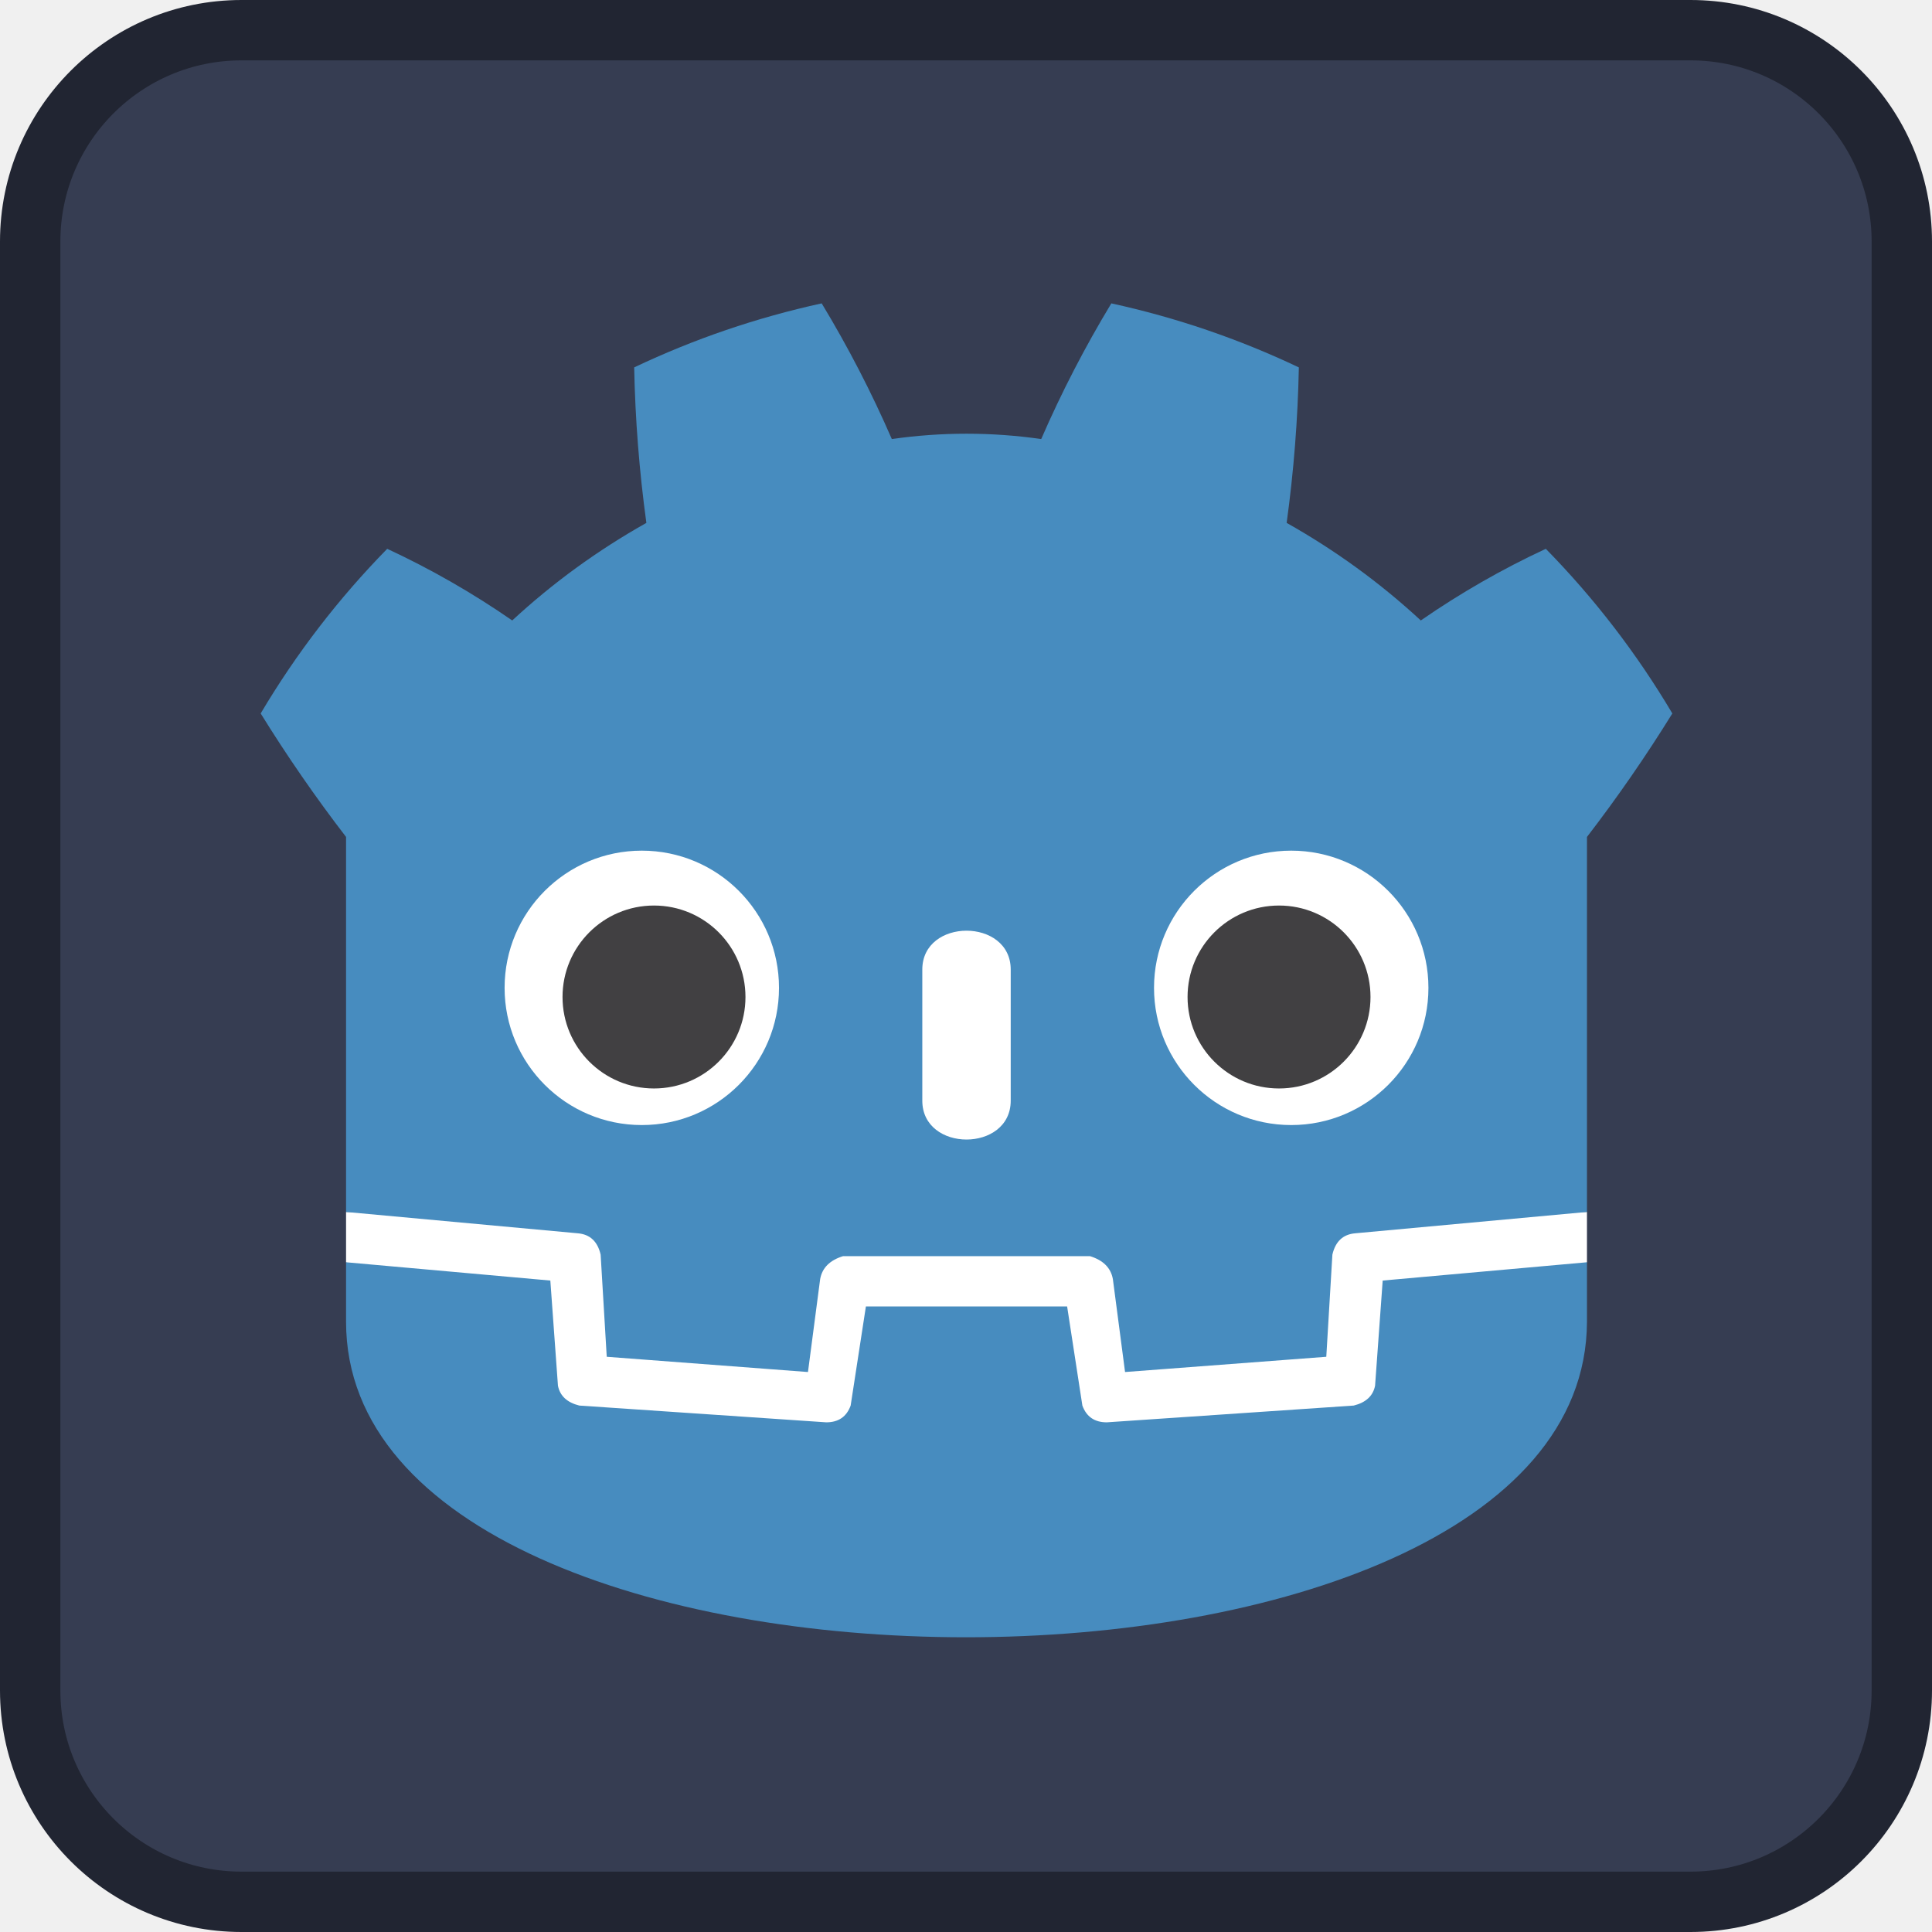
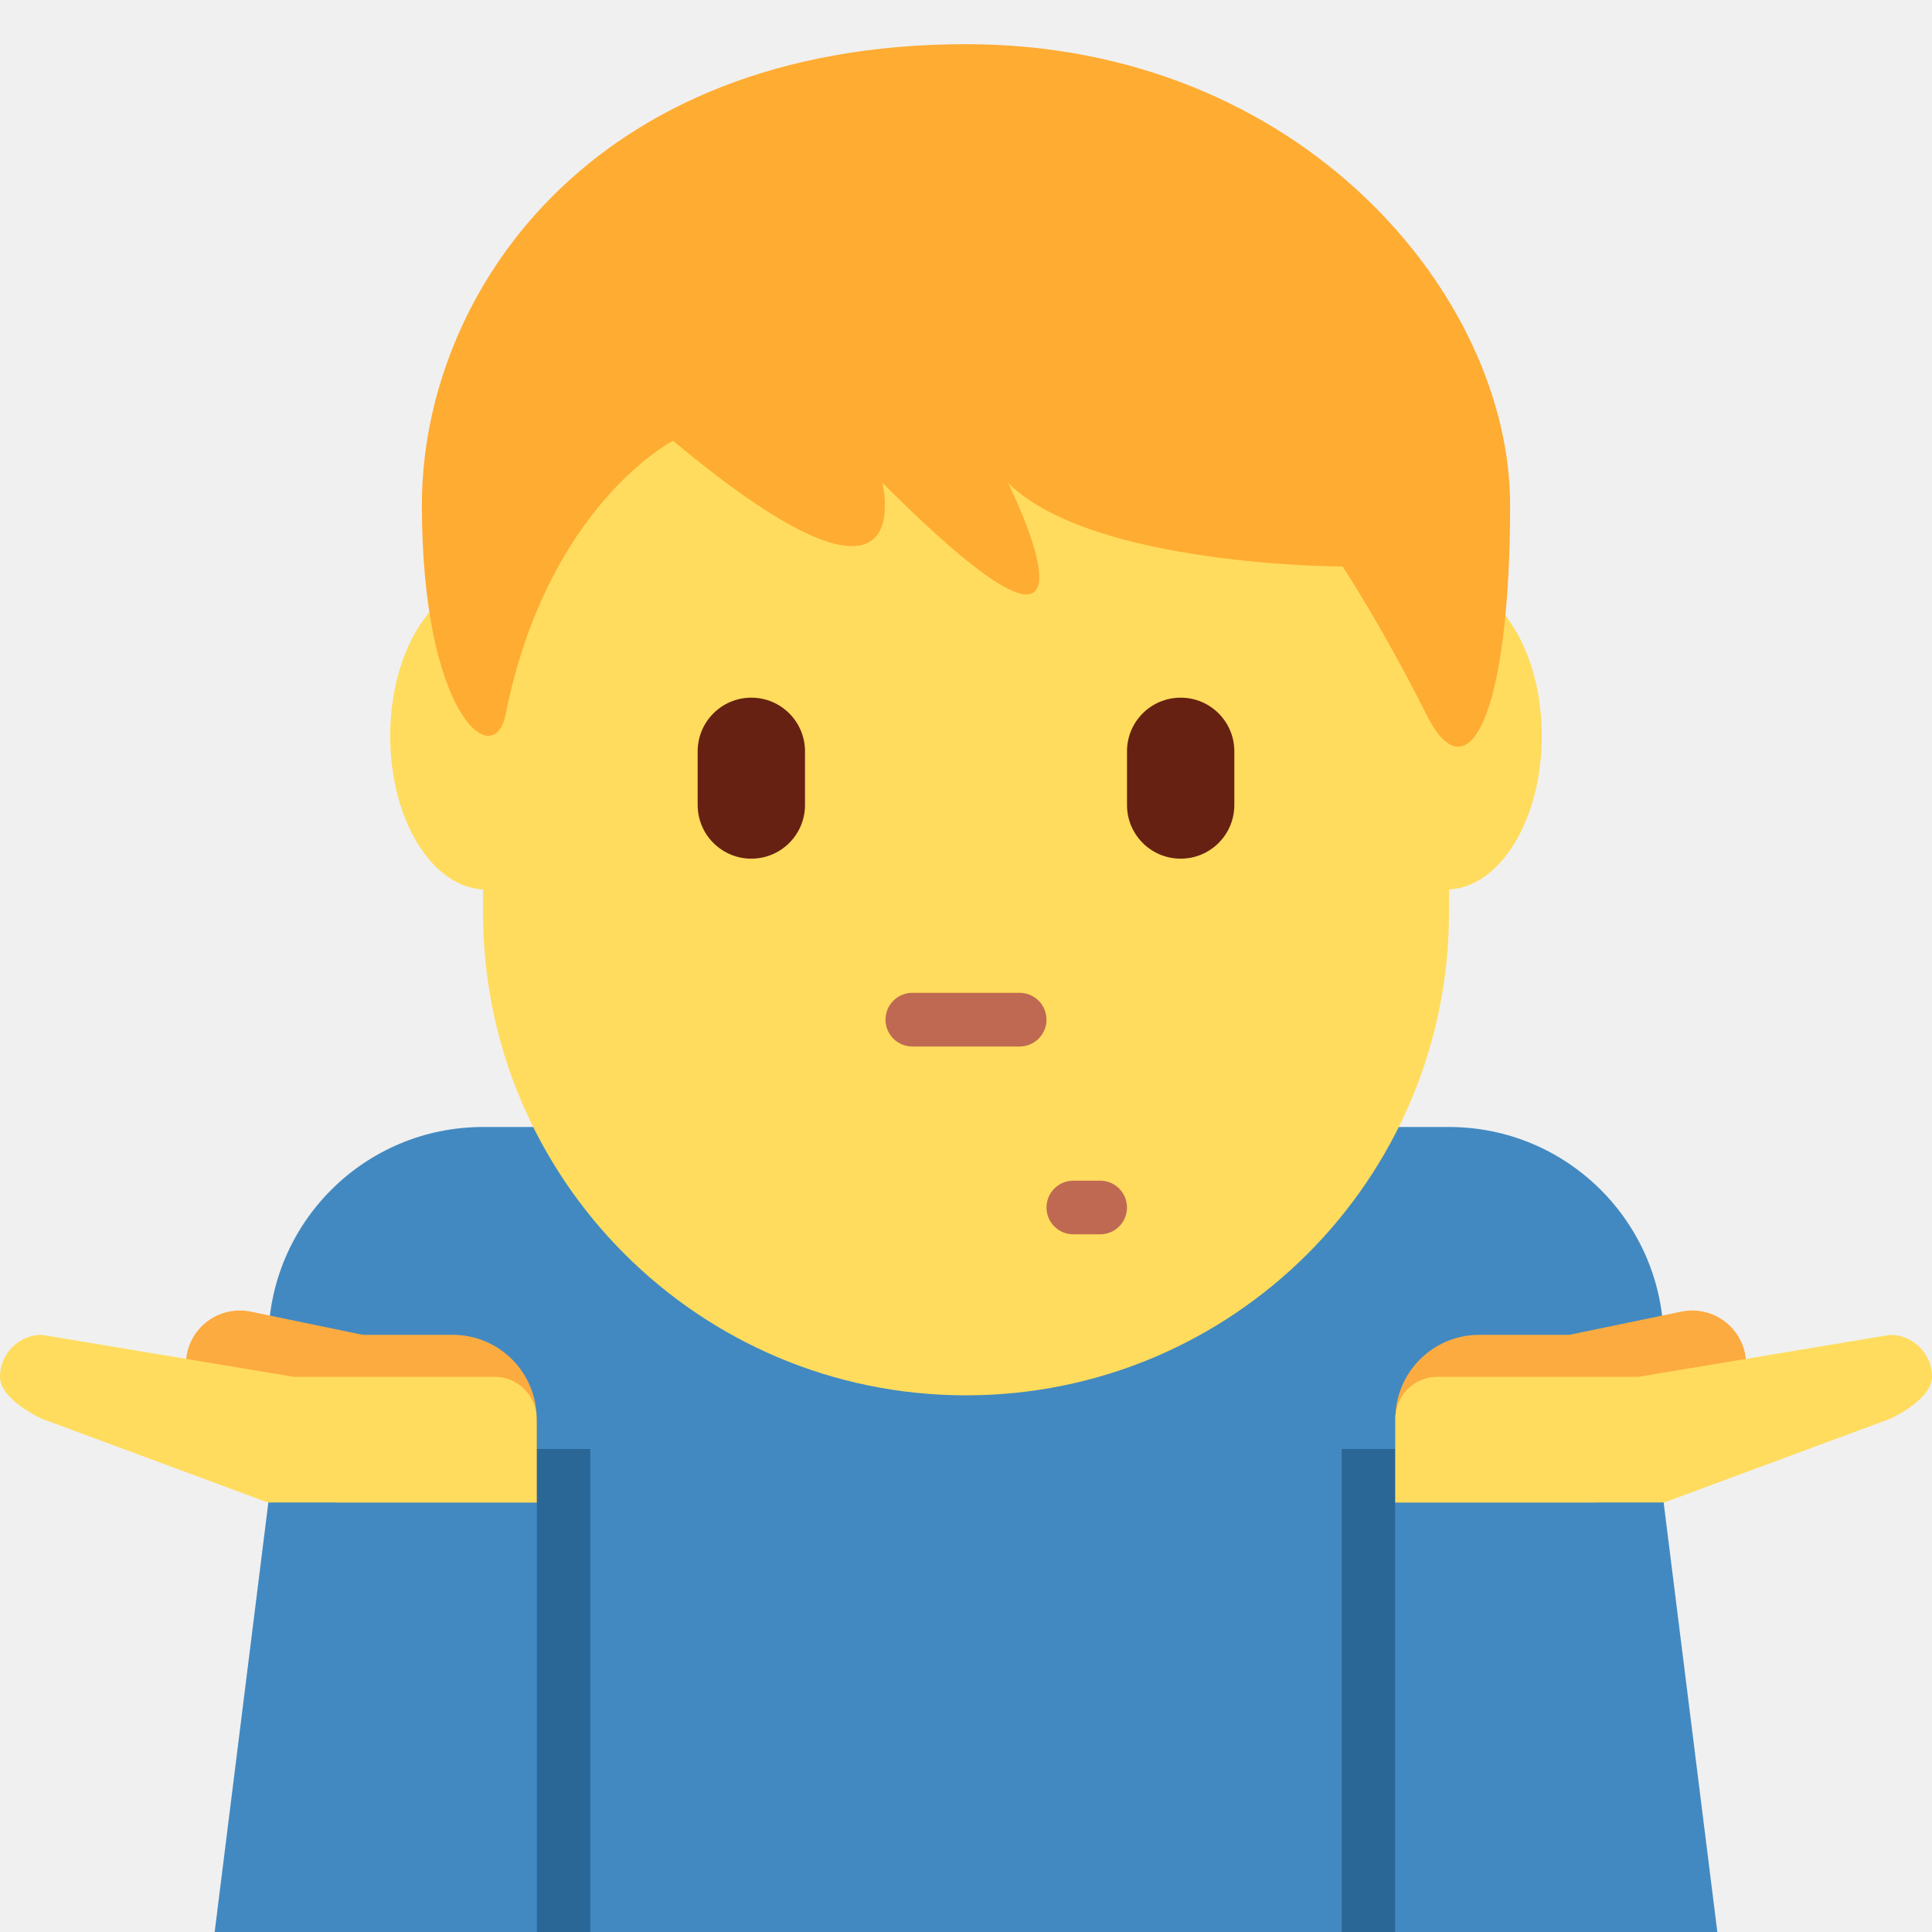
- <svg xmlns="http://www.w3.org/2000/svg" width="128" height="128">
-   <rect width="124" height="124" x="2" y="2" fill="#363d52" stroke="#212532" stroke-width="4" rx="14" />
-   <g fill="#fff" transform="translate(12.322 12.322)scale(.101)">
-     <path d="M105 673v33q407 354 814 0v-33z" />
-     <path fill="#478cbf" d="m105 673 152 14q12 1 15 14l4 67 132 10 8-61q2-11 15-15h162q13 4 15 15l8 61 132-10 4-67q3-13 15-14l152-14V427q30-39 56-81-35-59-83-108-43 20-82 47-40-37-88-64 7-51 8-102-59-28-123-42-26 43-46 89-49-7-98 0-20-46-46-89-64 14-123 42 1 51 8 102-48 27-88 64-39-27-82-47-48 49-83 108 26 42 56 81zm0 33v39c0 276 813 276 814 0v-39l-134 12-5 69q-2 10-14 13l-162 11q-12 0-16-11l-10-65H446l-10 65q-4 11-16 11l-162-11q-12-3-14-13l-5-69z" />
-     <path d="M483 600c0 34 58 34 58 0v-86c0-34-58-34-58 0z" />
-     <circle cx="725" cy="526" r="90" />
-     <circle cx="299" cy="526" r="90" />
-   </g>
-   <g fill="#414042" transform="translate(12.322 12.322)scale(.101)">
-     <circle cx="307" cy="532" r="60" />
-     <circle cx="717" cy="532" r="60" />
-   </g>
+ <svg xmlns="http://www.w3.org/2000/svg" viewBox="0 0 36 36">
+   <path fill="#4289C1" d="M27 21H9c-2.209 0-4 1.791-4 4v11h26V25c0-2.209-1.791-4-4-4z" />
+   <path fill="#2A6797" d="M10 27h1v9h-1z" />
+   <path fill="#FCAB40" d="M4.702 26.495l-.283-.059h-.511c0-.058.023-.112.035-.169-.348-.215-.546-.625-.458-1.048.112-.542.643-.89 1.186-.779l2.091.433h1.676c.863 0 1.562.7 1.562 1.564V28H6.253s-1.481-.669-1.551-1.505z" />
+   <path fill="#FFDC5D" d="M0 25.655c0-.432.35-.782.781-.782l4.69.782h3.747c.432 0 .781.351.781.781V28H5L.781 26.437S0 26.087 0 25.655z" />
+   <path fill="#4289C1" d="M4 36h6v-8H5z" />
+   <path fill="#2A6797" d="M25 27h1v9h-1z" />
+   <path fill="#FCAB40" d="M31.298 26.495l.283-.059h.511c0-.058-.023-.112-.035-.169.348-.215.546-.625.458-1.048-.112-.542-.642-.89-1.185-.779l-2.091.433h-1.676c-.863 0-1.562.7-1.562 1.564V28h3.747c-.001 0 1.48-.669 1.55-1.505z" />
+   <path fill="#FFDC5D" d="M36 25.655c0-.432-.35-.782-.781-.782l-4.691.782h-3.747c-.432 0-.781.351-.781.781V28h5l4.219-1.563s.781-.35.781-.782z" />
+   <path fill="#4289C1" d="M32 36h-6v-8h5z" />
+   <path fill="#FFDC5D" d="M9 7v10c0 4.971 4.029 9 9 9s9-4.029 9-9V7H9z" />
+   <path fill="#FFDC5D" d="M10.847 13.715c0 1.58-.8 2.861-1.788 2.861s-1.788-1.281-1.788-2.861c0-1.58.801-2.861 1.788-2.861s1.788 1.281 1.788 2.861zm17.882 0c0 1.58-.8 2.861-1.788 2.861s-1.788-1.281-1.788-2.861c0-1.58.8-2.861 1.788-2.861s1.788 1.281 1.788 2.861z" />
+   <path fill="#FFAC33" d="M18 .823c-7.019 0-10.139 4.684-10.139 8.588 0 3.903 1.343 4.986 1.56 3.903.78-3.903 3.12-5.101 3.12-5.101 4.68 3.904 3.9.781 3.9.781 4.679 4.684 2.34 0 2.34 0 1.56 1.562 6.239 1.562 6.239 1.562s.78 1.198 1.559 2.759c.78 1.562 1.56 0 1.56-3.903 0-3.905-3.9-8.589-10.139-8.589z" />
+   <path fill="#BF6952" d="M19 19.5h-2c-.276 0-.5-.224-.5-.5s.224-.5.5-.5h2c.276 0 .5.224.5.5s-.224.5-.5.5zm1.5 3.5H20c-.276 0-.5-.224-.5-.5s.224-.5.5-.5h.5c.276 0 .5.224.5.5s-.224.5-.5.5z" />
+   <path fill="#662113" d="M14 16c-.552 0-1-.448-1-1v-1c0-.552.448-1 1-1s1 .448 1 1v1c0 .552-.448 1-1 1zm8 0c-.553 0-1-.448-1-1v-1c0-.552.447-1 1-1s1 .448 1 1v1c0 .552-.447 1-1 1z" />
</svg>
